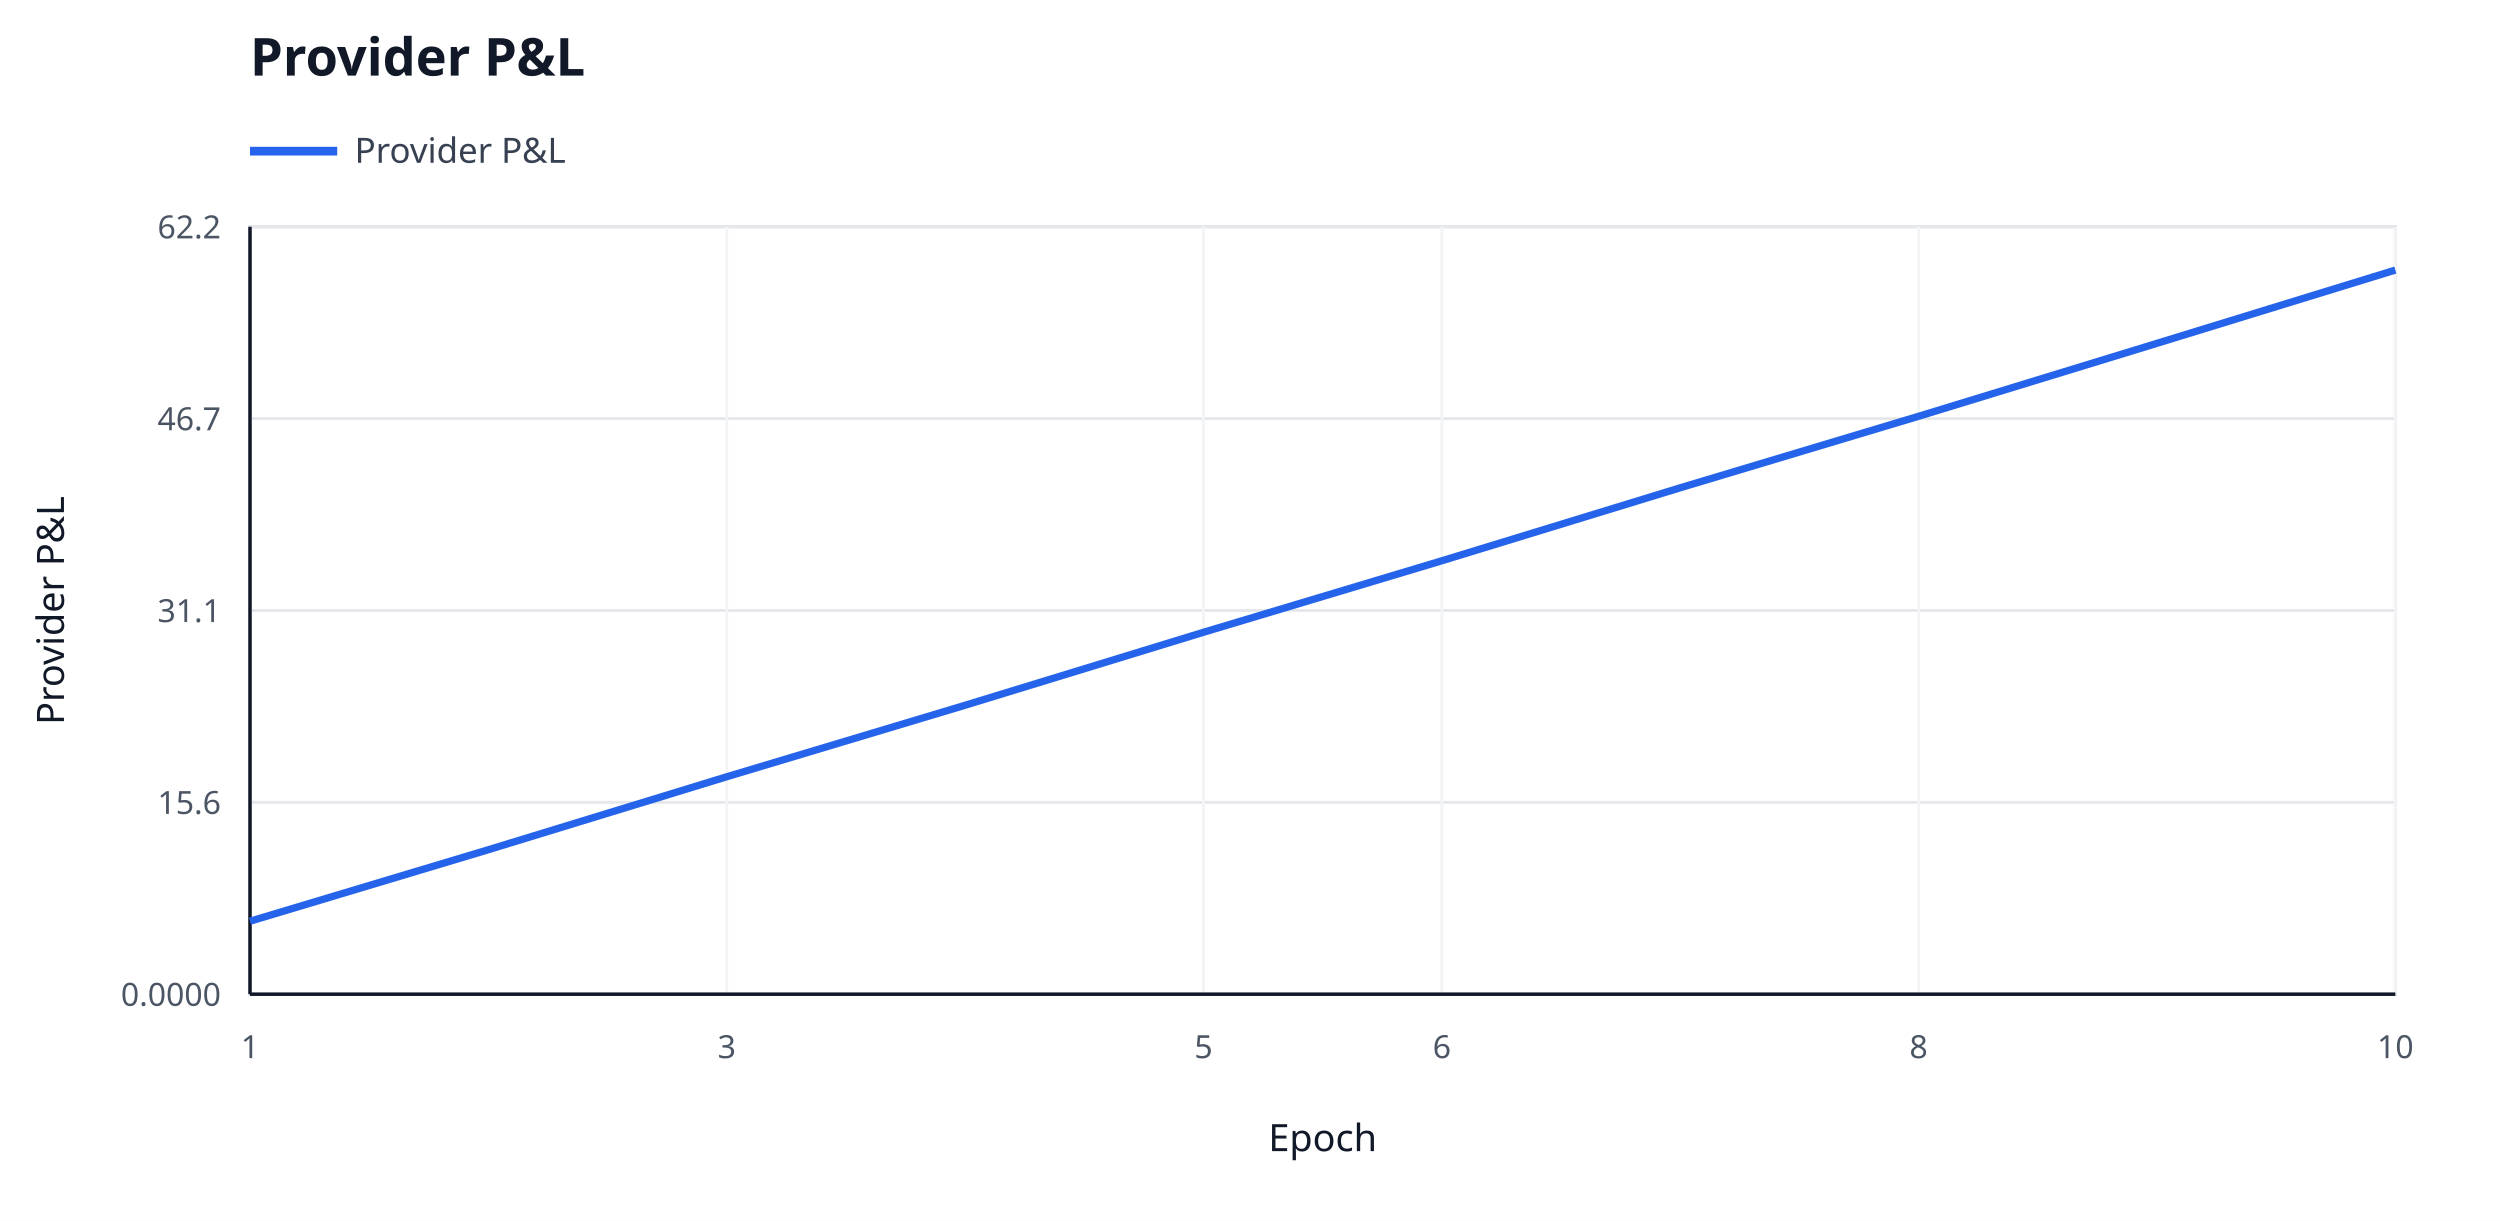
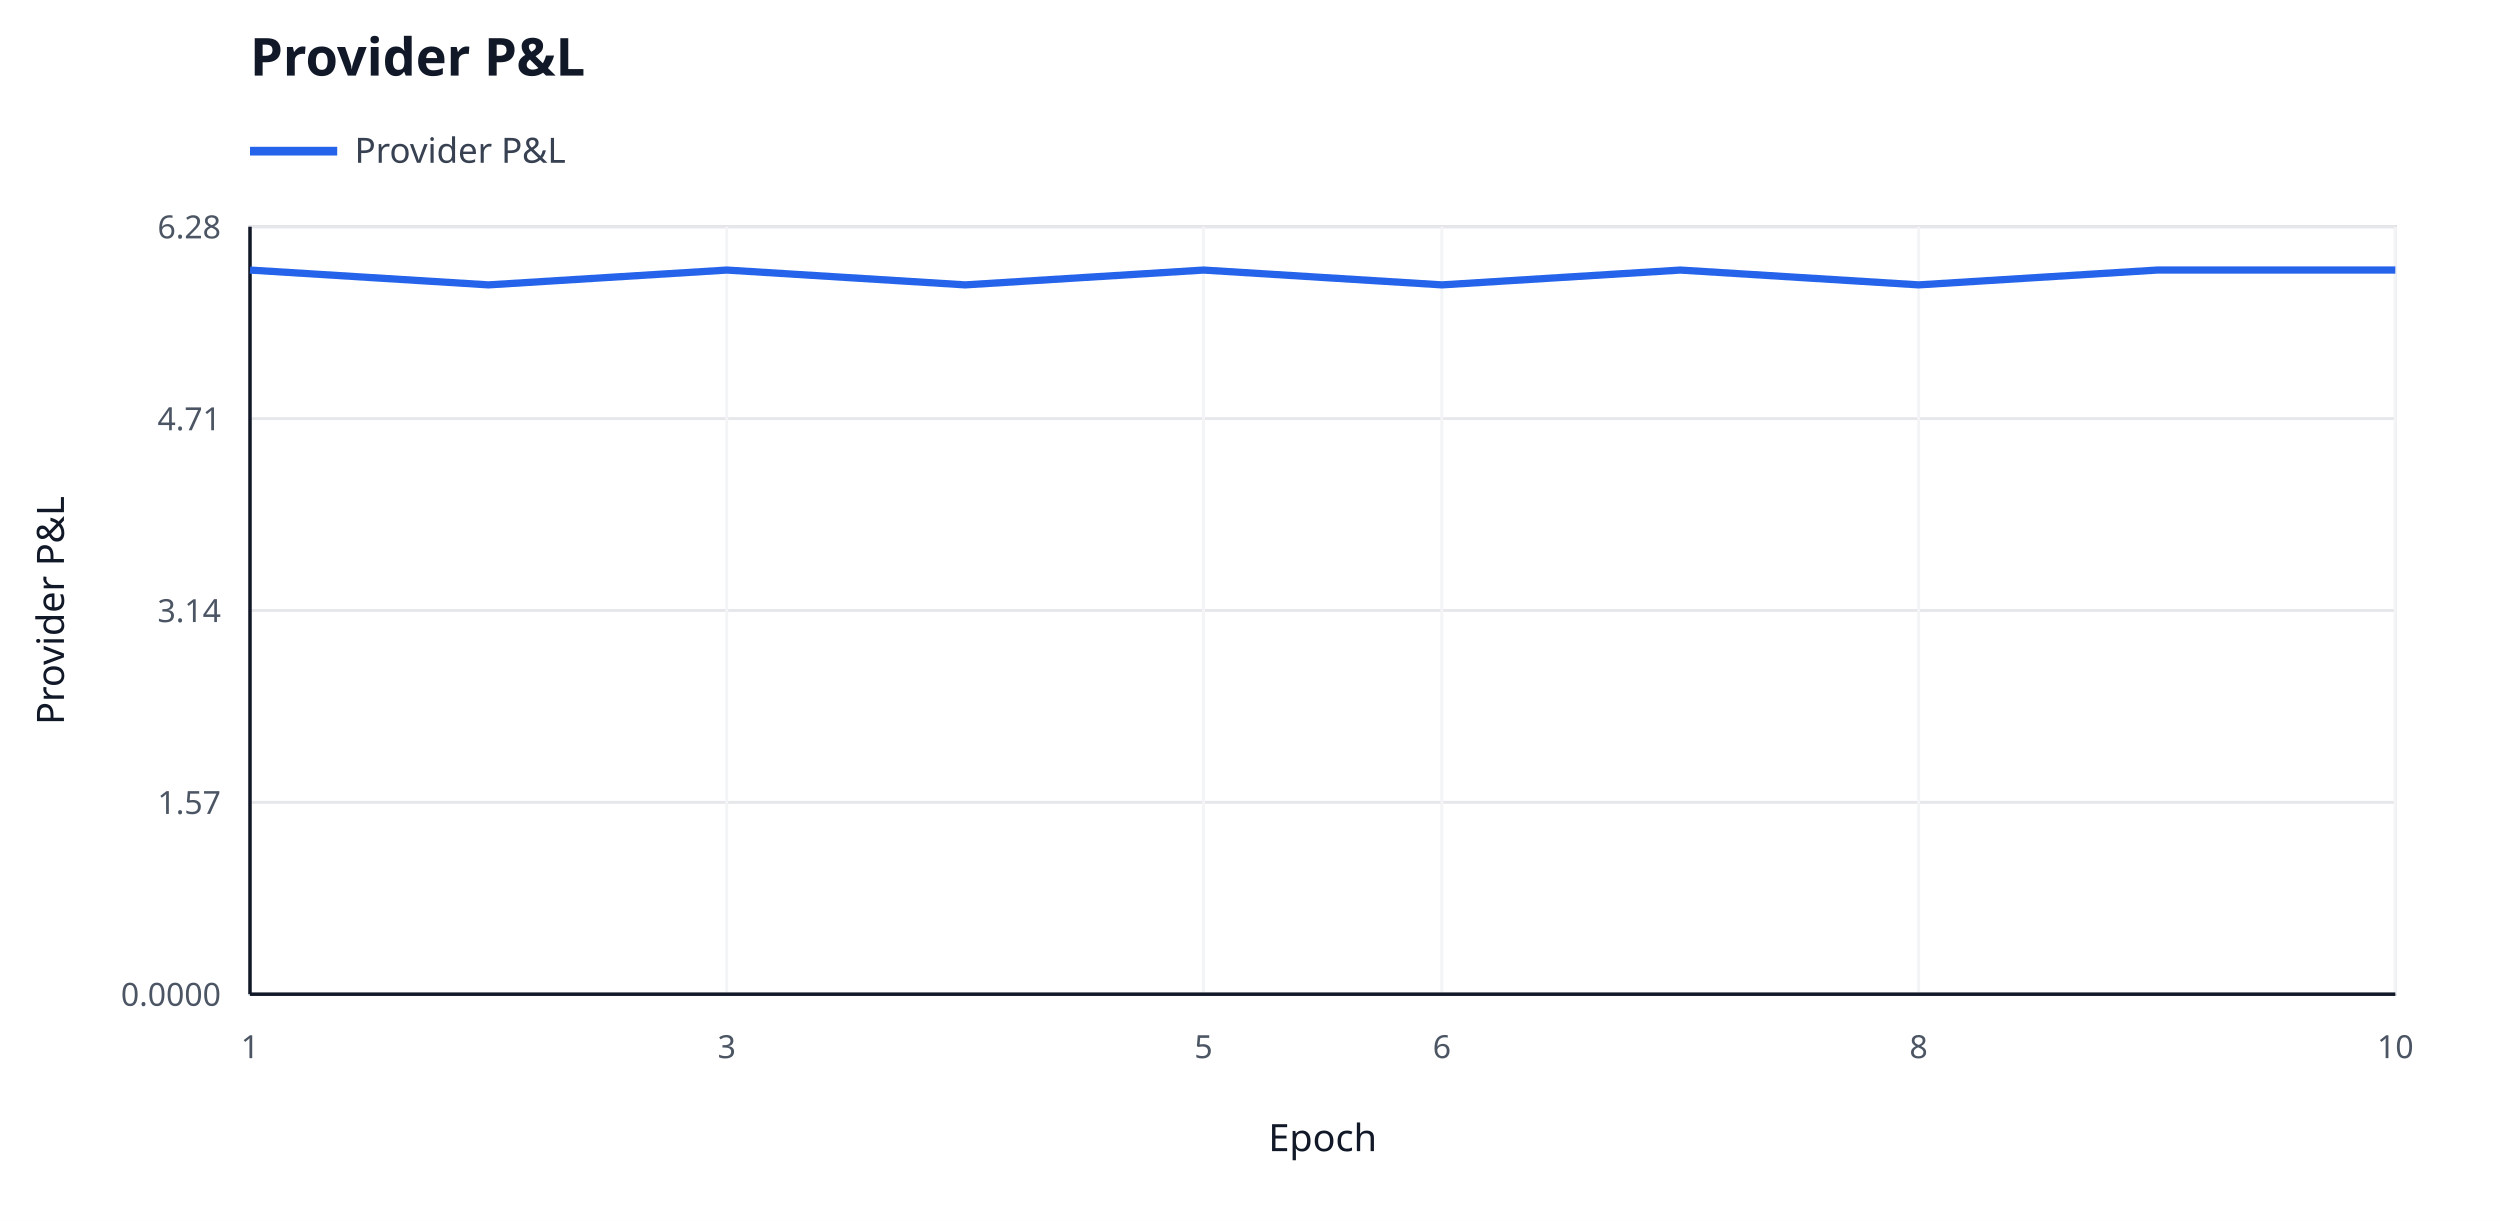
<svg xmlns="http://www.w3.org/2000/svg" width="860" height="420" viewBox="0 0 860 420">
  <rect width="100%" height="100%" fill="#ffffff" />
  <text x="86" y="26" font-family="sans-serif" font-size="18" font-weight="700" fill="#111827">Provider P&amp;L</text>
  <line x1="86" y1="52" x2="116" y2="52" stroke="#2563eb" stroke-width="3" />
  <text x="122" y="56" font-family="sans-serif" font-size="12" fill="#374151">Provider P&amp;L</text>
  <rect x="86" y="78" width="738" height="264" fill="#ffffff" stroke="#d1d5db" />
  <line x1="86" y1="342.0" x2="824" y2="342.0" stroke="#e5e7eb" stroke-width="1" />
  <text x="76" y="346.0" font-family="sans-serif" font-size="11" text-anchor="end" fill="#4b5563">0.0000</text>
  <line x1="86" y1="276.0" x2="824" y2="276.0" stroke="#e5e7eb" stroke-width="1" />
-   <text x="76" y="280.0" font-family="sans-serif" font-size="11" text-anchor="end" fill="#4b5563">15.6</text>
+   <text x="76" y="280.0" font-family="sans-serif" font-size="11" text-anchor="end" fill="#4b5563">1.57</text>
  <line x1="86" y1="210.0" x2="824" y2="210.0" stroke="#e5e7eb" stroke-width="1" />
-   <text x="76" y="214.0" font-family="sans-serif" font-size="11" text-anchor="end" fill="#4b5563">31.1</text>
+   <text x="76" y="214.0" font-family="sans-serif" font-size="11" text-anchor="end" fill="#4b5563">3.14</text>
  <line x1="86" y1="144.0" x2="824" y2="144.0" stroke="#e5e7eb" stroke-width="1" />
-   <text x="76" y="148.0" font-family="sans-serif" font-size="11" text-anchor="end" fill="#4b5563">46.7</text>
+   <text x="76" y="148.0" font-family="sans-serif" font-size="11" text-anchor="end" fill="#4b5563">4.71</text>
  <line x1="86" y1="78.0" x2="824" y2="78.0" stroke="#e5e7eb" stroke-width="1" />
-   <text x="76" y="82.0" font-family="sans-serif" font-size="11" text-anchor="end" fill="#4b5563">62.2</text>
+   <text x="76" y="82.0" font-family="sans-serif" font-size="11" text-anchor="end" fill="#4b5563">6.28</text>
  <line x1="86.0" y1="78" x2="86.0" y2="342" stroke="#f3f4f6" stroke-width="1" />
  <text x="86.0" y="364" font-family="sans-serif" font-size="11" text-anchor="middle" fill="#4b5563">1</text>
  <line x1="250.0" y1="78" x2="250.0" y2="342" stroke="#f3f4f6" stroke-width="1" />
  <text x="250.0" y="364" font-family="sans-serif" font-size="11" text-anchor="middle" fill="#4b5563">3</text>
  <line x1="414.0" y1="78" x2="414.0" y2="342" stroke="#f3f4f6" stroke-width="1" />
  <text x="414.0" y="364" font-family="sans-serif" font-size="11" text-anchor="middle" fill="#4b5563">5</text>
  <line x1="496.0" y1="78" x2="496.0" y2="342" stroke="#f3f4f6" stroke-width="1" />
  <text x="496.0" y="364" font-family="sans-serif" font-size="11" text-anchor="middle" fill="#4b5563">6</text>
  <line x1="660.0" y1="78" x2="660.0" y2="342" stroke="#f3f4f6" stroke-width="1" />
  <text x="660.0" y="364" font-family="sans-serif" font-size="11" text-anchor="middle" fill="#4b5563">8</text>
  <line x1="824.0" y1="78" x2="824.0" y2="342" stroke="#f3f4f6" stroke-width="1" />
  <text x="824.0" y="364" font-family="sans-serif" font-size="11" text-anchor="middle" fill="#4b5563">10</text>
  <line x1="86" y1="342" x2="824" y2="342" stroke="#111827" stroke-width="1.2" />
  <line x1="86" y1="78" x2="86" y2="342" stroke="#111827" stroke-width="1.2" />
  <text x="455.0" y="396" font-family="sans-serif" font-size="13" text-anchor="middle" fill="#111827">Epoch</text>
  <text transform="translate(22 210.0) rotate(-90)" font-family="sans-serif" font-size="13" text-anchor="middle" fill="#111827">Provider P&amp;L</text>
-   <polyline fill="none" stroke="#2563eb" stroke-width="2.5" points="86.0,316.9 168.0,292.3 250.0,267.2 332.0,242.6 414.0,217.5 496.0,192.9 578.0,167.8 660.0,143.2 742.0,118.1 824.0,92.9" />
+   <polyline fill="none" stroke="#2563eb" stroke-width="2.5" points="86.0,92.9 168.0,98.0 250.0,92.9 332.0,98.0 414.0,92.9 496.0,98.0 578.0,92.9 660.0,98.0 742.0,92.9 824.0,92.9" />
</svg>
